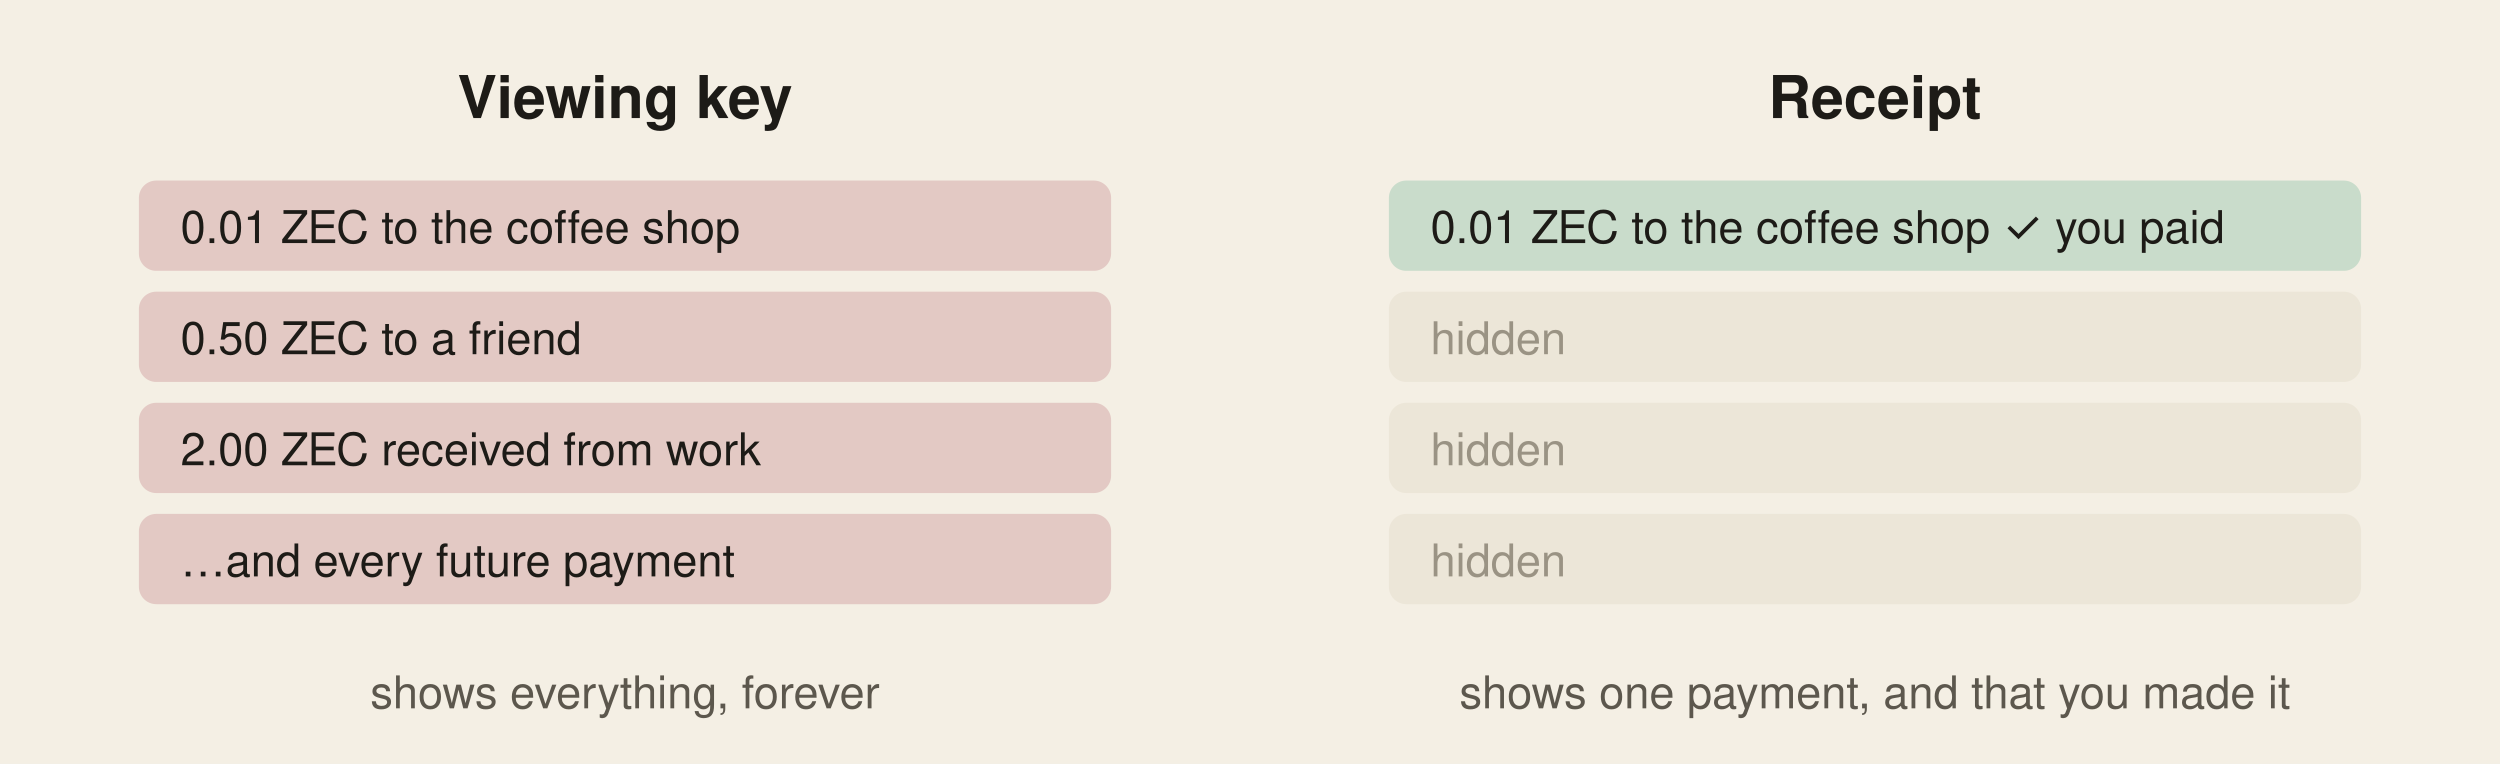
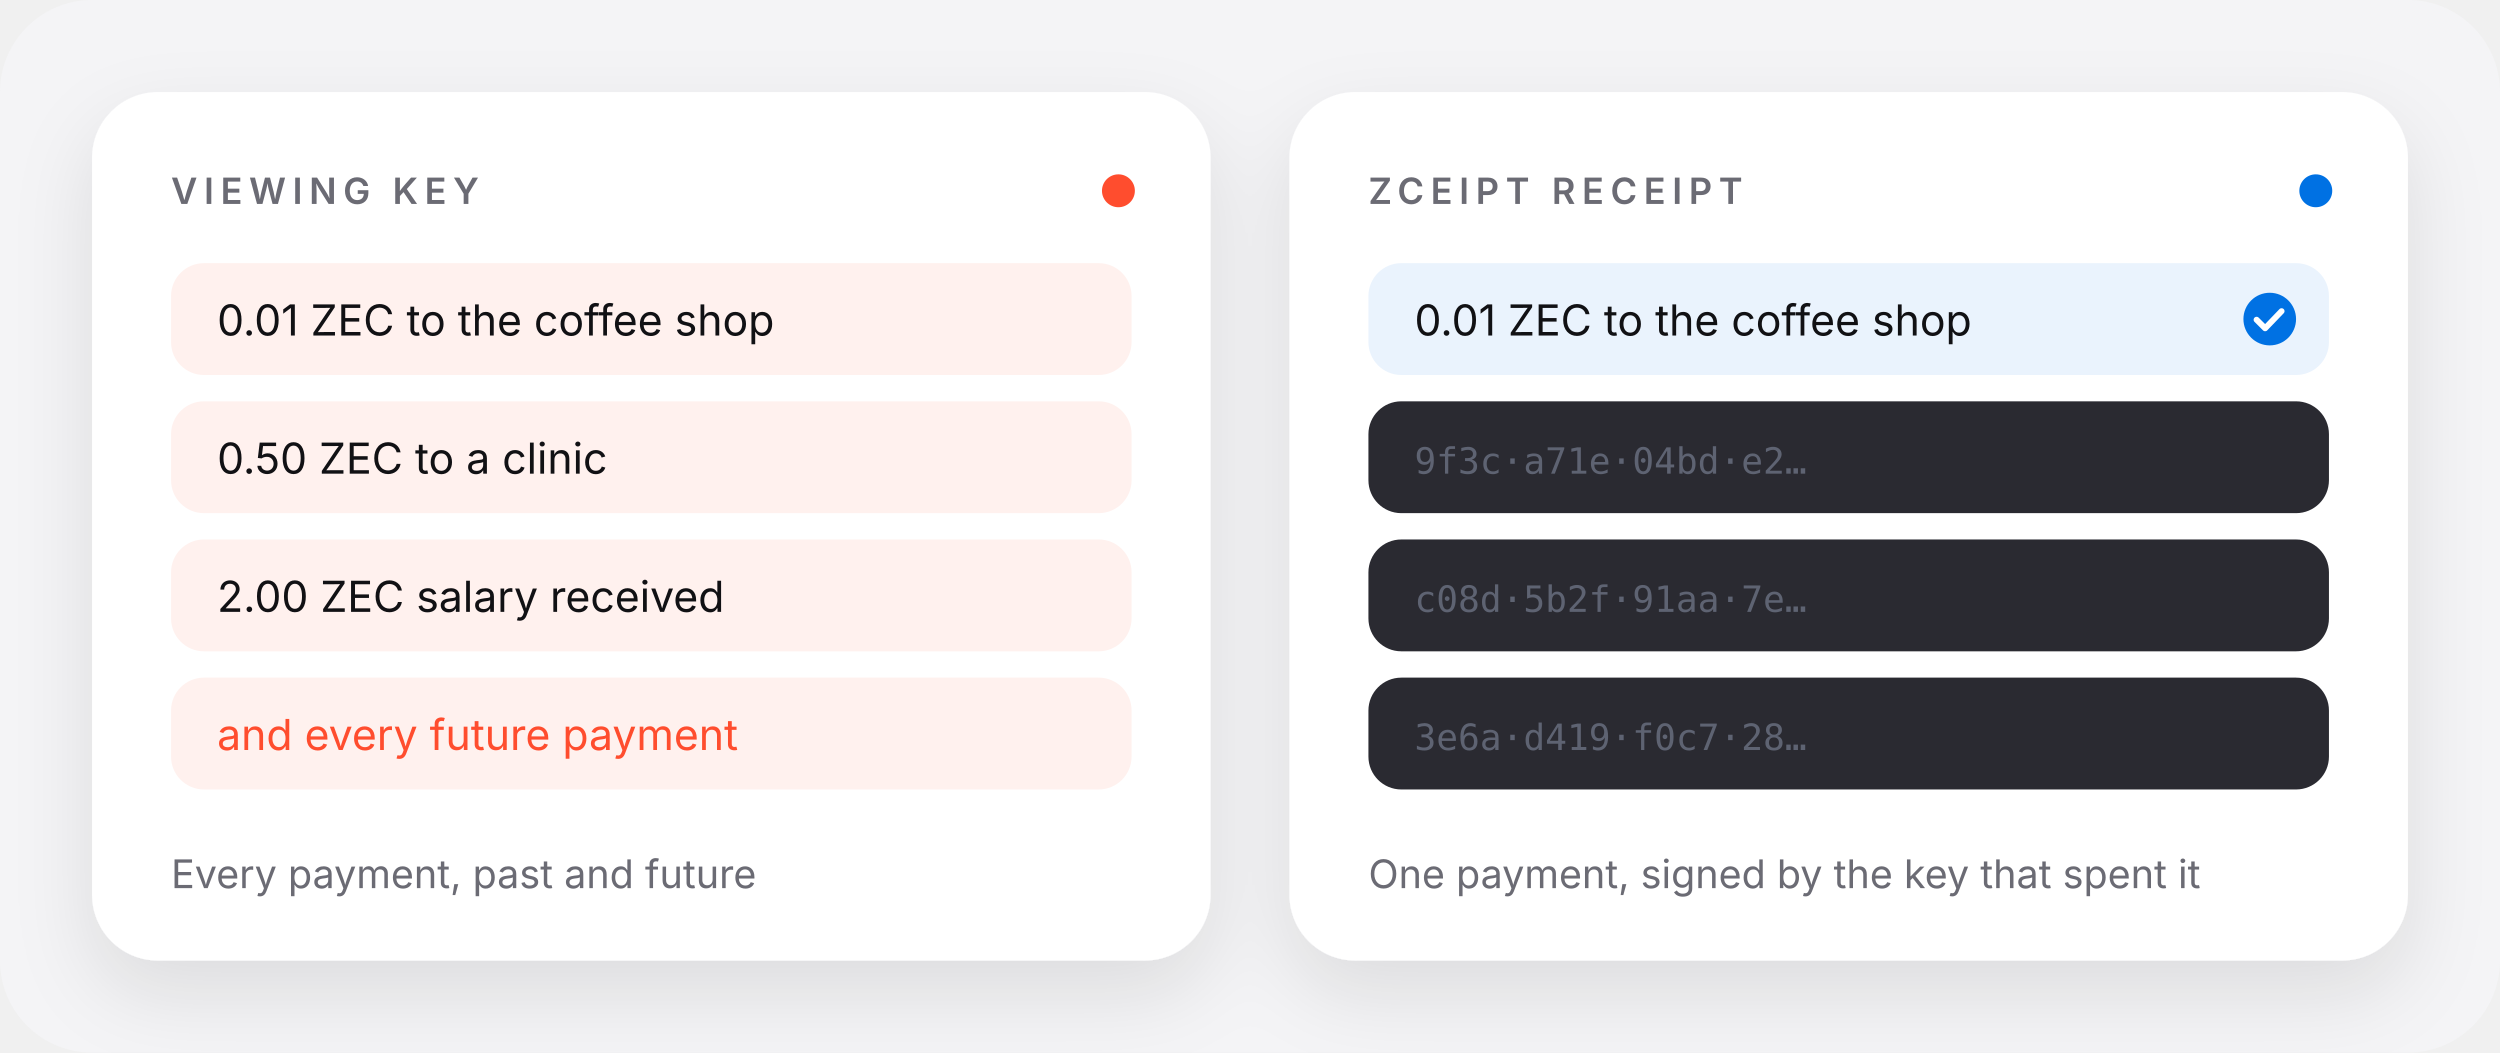
- <svg xmlns="http://www.w3.org/2000/svg" viewBox="0 0 720 220" width="720" height="220" font-family="-apple-system, Segoe UI, Helvetica, Arial, sans-serif">
-   <rect width="720" height="220" fill="#f4efe4" />
-   <text x="180" y="34" text-anchor="middle" font-size="17" font-weight="700" fill="#1d1b17">Viewing key</text>
-   <text x="540" y="34" text-anchor="middle" font-size="17" font-weight="700" fill="#1d1b17">Receipt</text>
-   <g font-size="13" fill="#1d1b17">
-     <g>
-       <rect x="40" y="52" width="280" height="26" rx="5" fill="#e3c9c4" />
-       <text x="52" y="70">0.01 ZEC to the coffee shop</text>
-       <rect x="40" y="84" width="280" height="26" rx="5" fill="#e3c9c4" />
-       <text x="52" y="102">0.50 ZEC to a friend</text>
-       <rect x="40" y="116" width="280" height="26" rx="5" fill="#e3c9c4" />
-       <text x="52" y="134">2.00 ZEC received from work</text>
-       <rect x="40" y="148" width="280" height="26" rx="5" fill="#e3c9c4" />
-       <text x="52" y="166">…and every future payment</text>
-     </g>
-     <g>
-       <rect x="400" y="52" width="280" height="26" rx="5" fill="#c9dccb" />
-       <text x="412" y="70">0.01 ZEC to the coffee shop ✓ you paid</text>
-       <rect x="400" y="84" width="280" height="26" rx="5" fill="#ece6d8" />
-       <text x="412" y="102" fill="#9a9384">hidden</text>
-       <rect x="400" y="116" width="280" height="26" rx="5" fill="#ece6d8" />
-       <text x="412" y="134" fill="#9a9384">hidden</text>
-       <rect x="400" y="148" width="280" height="26" rx="5" fill="#ece6d8" />
-       <text x="412" y="166" fill="#9a9384">hidden</text>
+ <svg xmlns="http://www.w3.org/2000/svg" viewBox="0 0 760 320" width="760" height="320" font-family="-apple-system, BlinkMacSystemFont, 'SF Pro Text', 'Helvetica Neue', 'Segoe UI', Inter, Roboto, Arial, sans-serif">
+   <defs>
+     <filter id="lift" x="-10%" y="-10%" width="120%" height="130%">
+       <feDropShadow dx="0" dy="10" stdDeviation="12" flood-color="#111114" flood-opacity=".10" />
+     </filter>
+   </defs>
+   <rect width="760" height="320" rx="28" fill="#F4F4F6" />
+   <g filter="url(#lift)">
+     <rect x="28" y="28" width="340" height="264" rx="20" fill="#FFFFFF" />
+     <rect x="392" y="28" width="340" height="264" rx="20" fill="#FFFFFF" />
+   </g>
+   <g font-size="11" font-weight="600" letter-spacing="2" fill="#6B6B74">
+     <text x="52" y="62">VIEWING KEY</text>
+     <text x="416" y="62">ZCEIPT RECEIPT</text>
+   </g>
+   <circle cx="340" cy="58" r="5" fill="#FF4D2E" />
+   <circle cx="704" cy="58" r="5" fill="#0071E3" />
+   <g font-size="13" fill="#111114">
+     <rect x="52" y="80" width="292" height="34" rx="10" fill="#FFF1EE" />
+     <text x="66" y="102">0.01 ZEC to the coffee shop</text>
+     <rect x="52" y="122" width="292" height="34" rx="10" fill="#FFF1EE" />
+     <text x="66" y="144">0.50 ZEC to a clinic</text>
+     <rect x="52" y="164" width="292" height="34" rx="10" fill="#FFF1EE" />
+     <text x="66" y="186">2.00 ZEC salary received</text>
+     <rect x="52" y="206" width="292" height="34" rx="10" fill="#FFF1EE" />
+     <text x="66" y="228" fill="#FF4D2E">and every future payment</text>
+   </g>
+   <g font-size="13" fill="#111114">
+     <rect x="416" y="80" width="292" height="34" rx="10" fill="#EAF3FD" />
+     <text x="430" y="102">0.01 ZEC to the coffee shop</text>
+     <circle cx="690" cy="97" r="8" fill="#0071E3" />
+     <path d="M686 97.2l2.6 2.6 5-5.2" stroke="#fff" stroke-width="1.8" fill="none" stroke-linecap="round" stroke-linejoin="round" />
+     <rect x="416" y="122" width="292" height="34" rx="10" fill="#2A2A31" />
+     <rect x="416" y="164" width="292" height="34" rx="10" fill="#2A2A31" />
+     <rect x="416" y="206" width="292" height="34" rx="10" fill="#2A2A31" />
+     <g font-family="ui-monospace, 'SF Mono', Menlo, monospace" font-size="11" fill="#5E6372">
+       <text x="430" y="144">9f3c·a71e·04bd·e2…</text>
+       <text x="430" y="186">c08d·5b2f·91aa·7e…</text>
+       <text x="430" y="228">3e6a·d419·f0c7·28…</text>
    </g>
  </g>
-   <text x="180" y="204" text-anchor="middle" font-size="13" fill="#5c574d">shows everything, forever</text>
-   <text x="540" y="204" text-anchor="middle" font-size="13" fill="#5c574d">shows one payment, and that you made it</text>
+   <g font-size="12" fill="#6B6B74">
+     <text x="52" y="270">Every payment, past and future</text>
+     <text x="416" y="270">One payment, signed by the key that spent it</text>
+   </g>
</svg>
